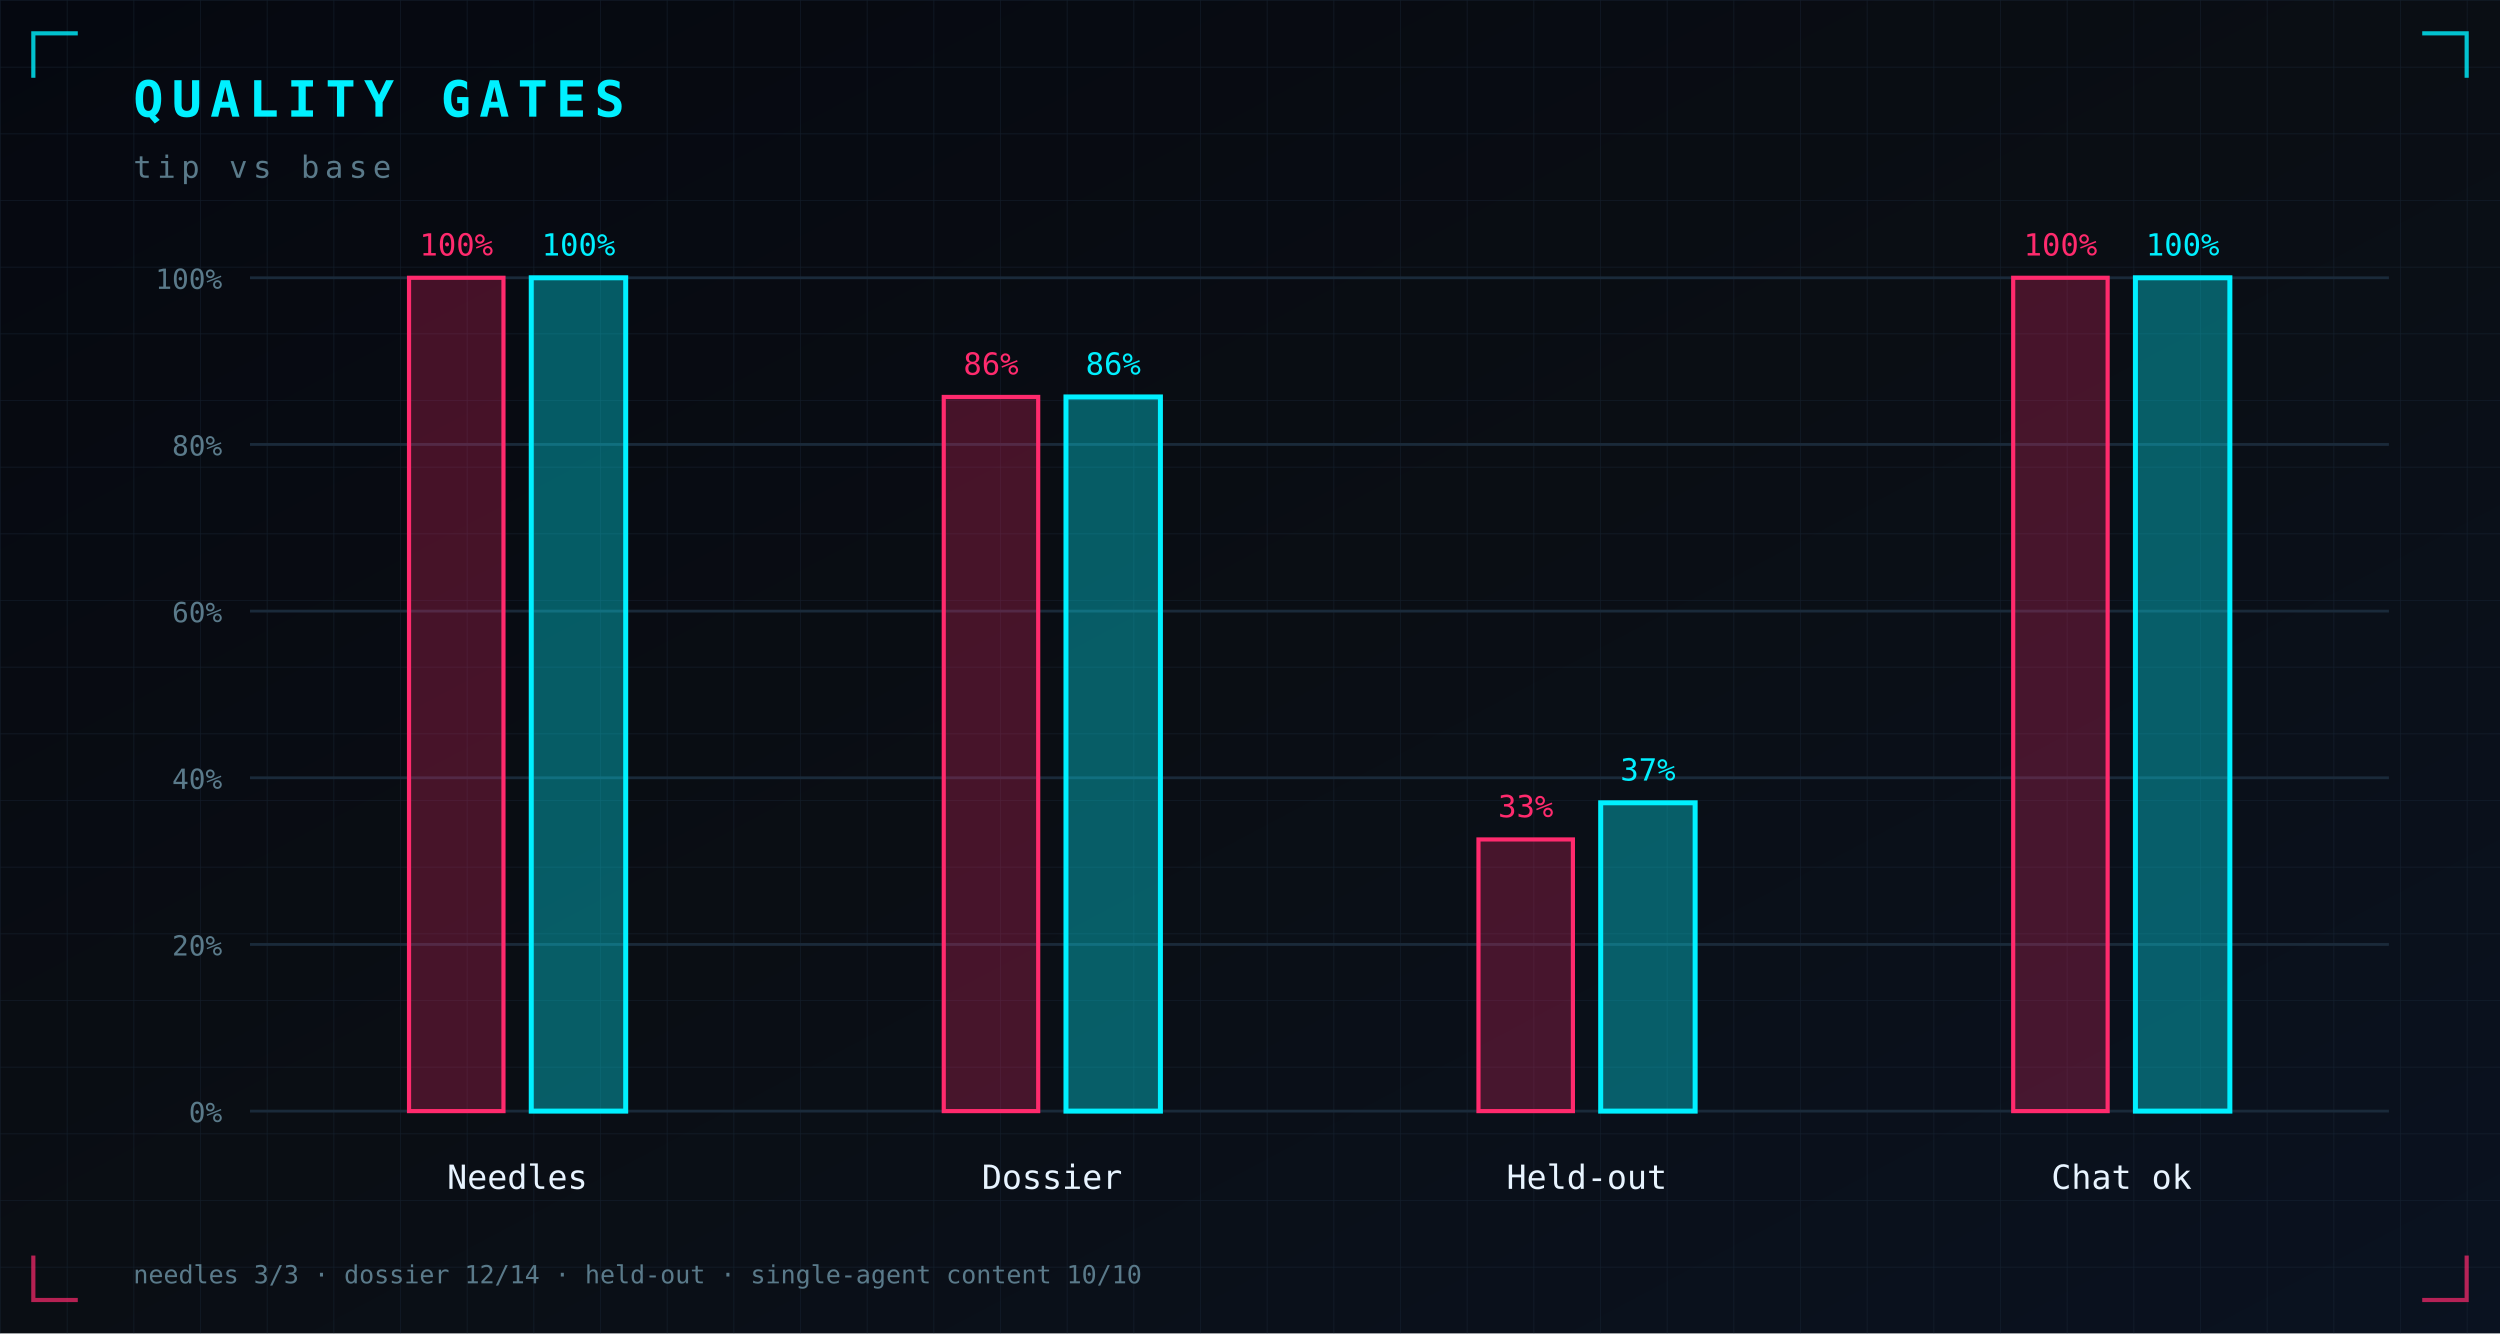
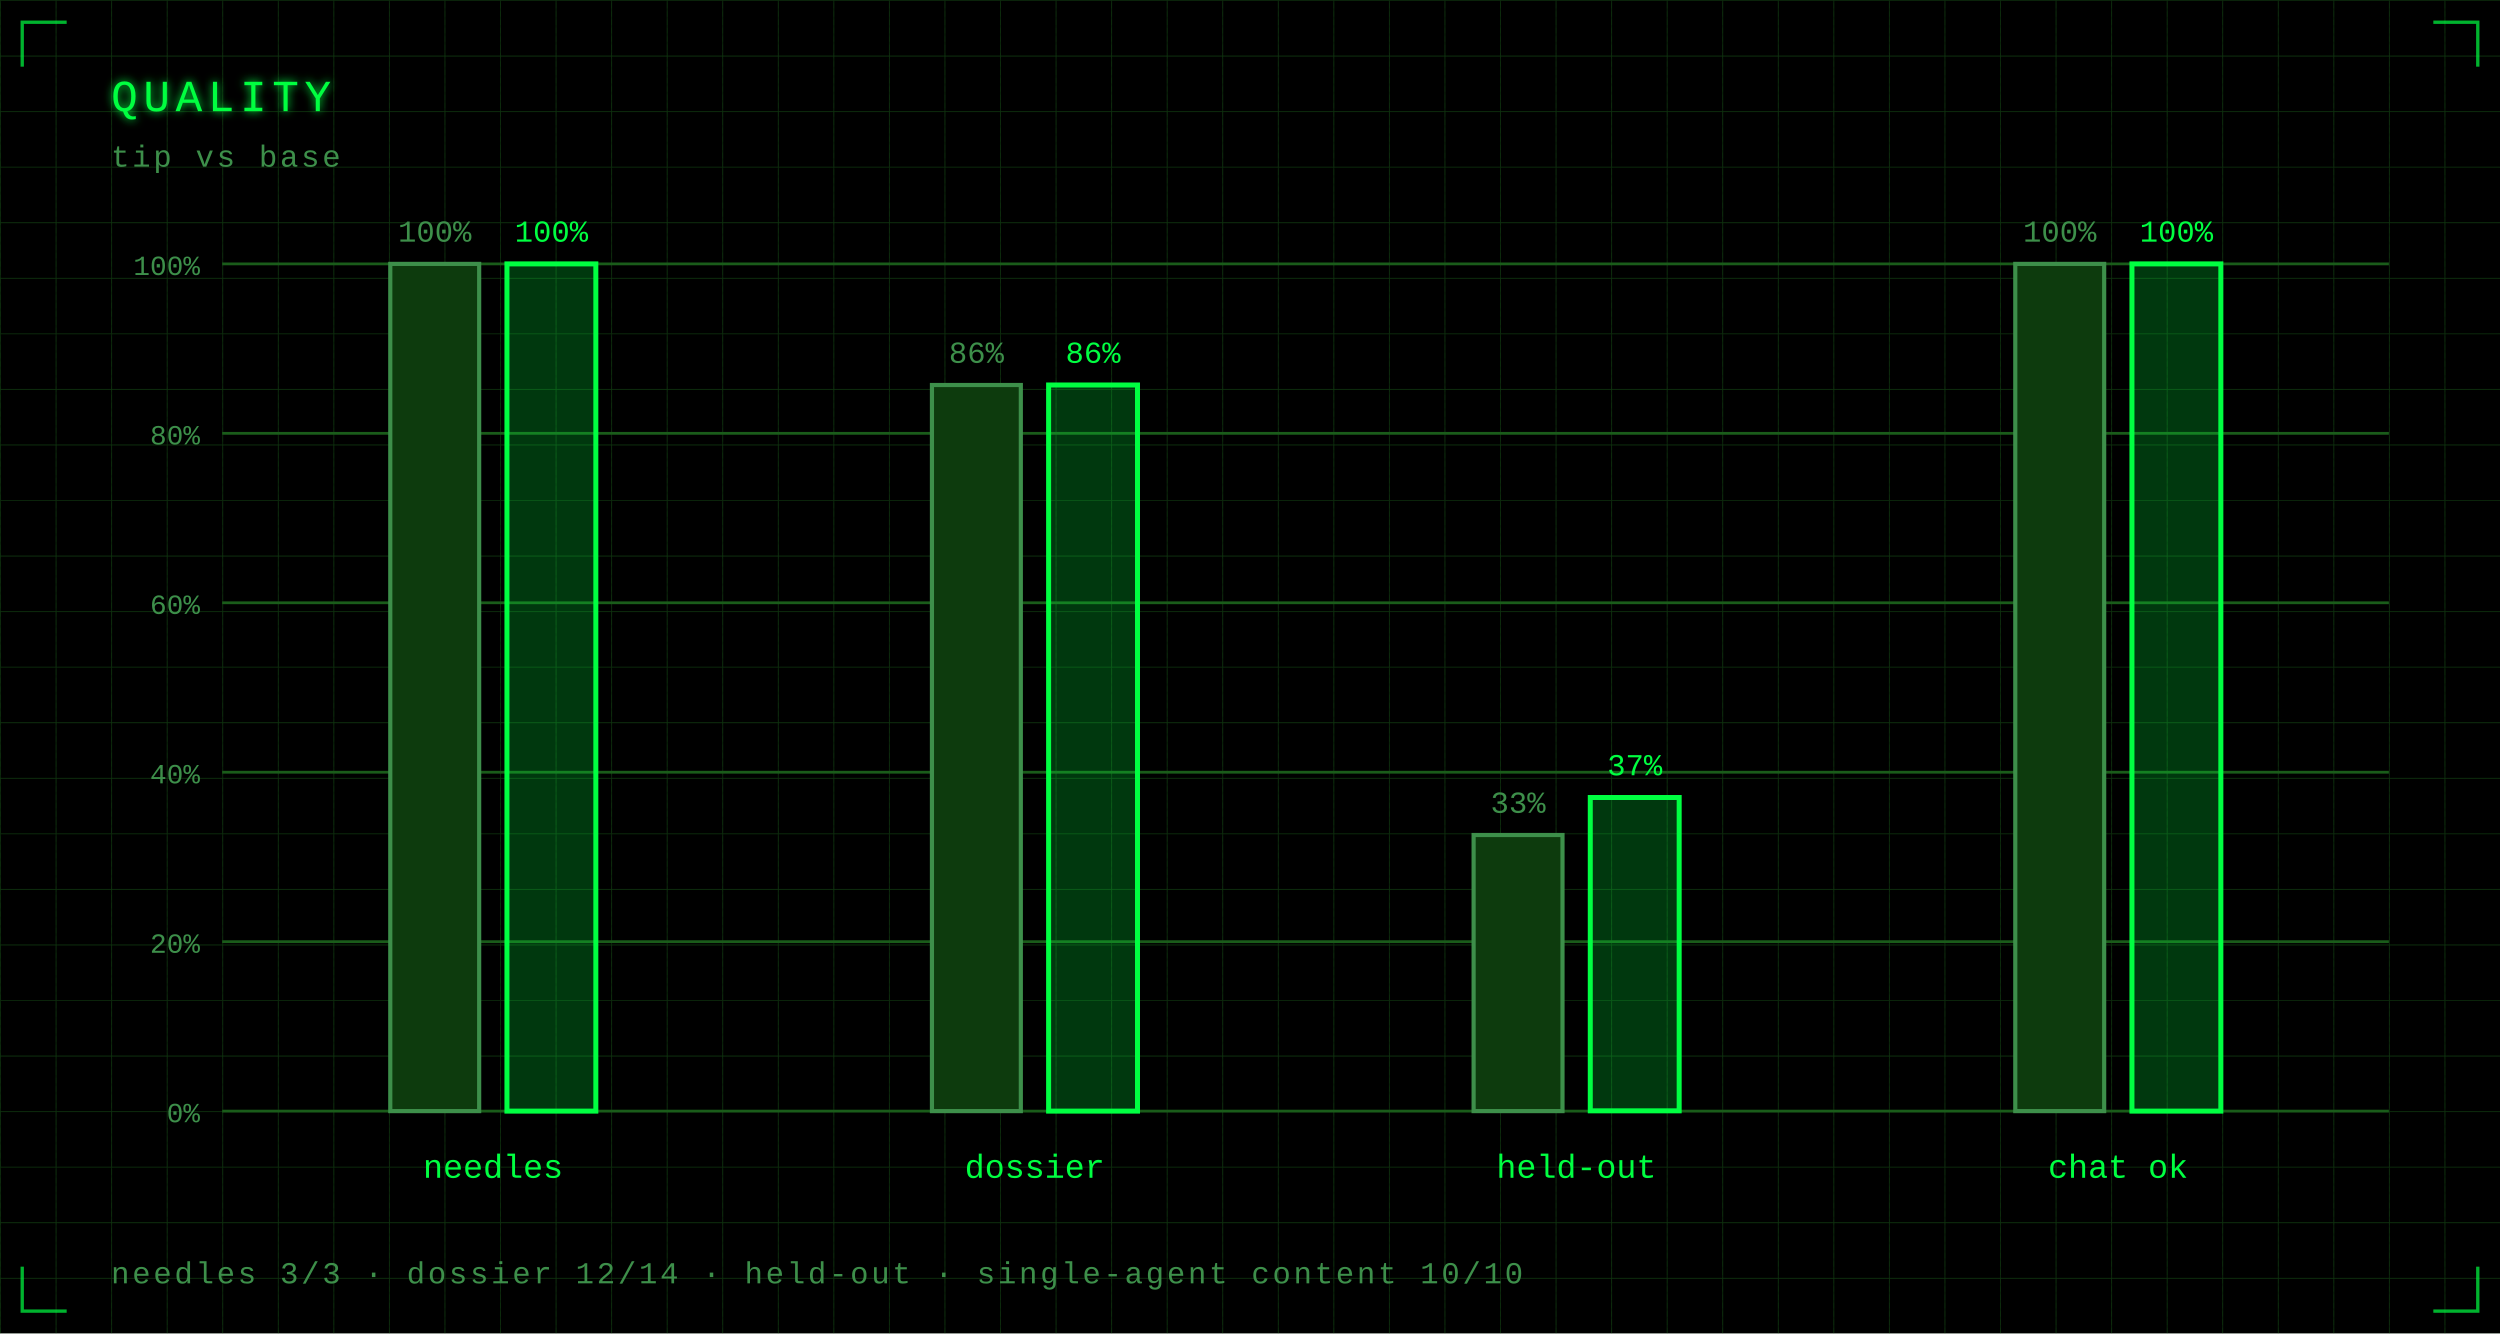
<svg xmlns="http://www.w3.org/2000/svg" width="900" height="480" viewBox="0 0 900 480">
  <defs>
-     <linearGradient id="bgGrad" x1="0" y1="0" x2="1" y2="1">
-       <stop offset="0%" stop-color="#050810" />
-       <stop offset="50%" stop-color="#0a0e14" />
-       <stop offset="100%" stop-color="#0a1220" />
-     </linearGradient>
-     <filter id="glowCyan" x="-50%" y="-50%" width="200%" height="200%">
-       <feGaussianBlur stdDeviation="2.5" result="b" />
+     <filter id="glow" x="-40%" y="-40%" width="180%" height="180%">
+       <feGaussianBlur stdDeviation="1.8" result="b" />
      <feMerge>
        <feMergeNode in="b" />
        <feMergeNode in="SourceGraphic" />
      </feMerge>
    </filter>
-     <filter id="glowMag" x="-50%" y="-50%" width="200%" height="200%">
-       <feGaussianBlur stdDeviation="2.5" result="b" />
-       <feMerge>
-         <feMergeNode in="b" />
-         <feMergeNode in="SourceGraphic" />
-       </feMerge>
-     </filter>
-     <pattern id="grid" width="24" height="24" patternUnits="userSpaceOnUse">
-       <path d="M 24 0 L 0 0 0 24" fill="none" stroke="#1a2a3a" stroke-width="0.5" opacity="0.6" />
+     <pattern id="scan" width="2" height="3" patternUnits="userSpaceOnUse">
+       <rect width="2" height="1" fill="#000" opacity="0.35" />
+     </pattern>
+     <pattern id="grid" width="20" height="20" patternUnits="userSpaceOnUse">
+       <path d="M 20 0 L 0 0 0 20" fill="none" stroke="#1a5c1a" stroke-width="0.6" opacity="0.55" />
    </pattern>
  </defs>
-   <rect width="900" height="480" fill="url(#bgGrad)" />
-   <rect width="900" height="480" fill="url(#grid)" opacity="0.9" />
-   <path d="M12 28 L12 12 L28 12" fill="none" stroke="#00f0ff" stroke-width="1.5" opacity="0.8" />
-   <path d="M888 28 L888 12 L872 12" fill="none" stroke="#00f0ff" stroke-width="1.5" opacity="0.8" />
-   <path d="M12 452 L12 468 L28 468" fill="none" stroke="#ff2a6d" stroke-width="1.5" opacity="0.7" />
-   <path d="M888 452 L888 468 L872 468" fill="none" stroke="#ff2a6d" stroke-width="1.5" opacity="0.7" />
-   <text x="48" y="42" fill="#00f0ff" font-family="ui-monospace, Menlo, monospace" font-size="18" font-weight="700" letter-spacing="3">QUALITY GATES</text>
-   <text x="48" y="64" fill="#5a7a8a" font-family="monospace" font-size="11" letter-spacing="2">tip vs base</text>
-   <line x1="90" y1="400.0" x2="860" y2="400.0" stroke="#1a2a3a" stroke-width="1" />
-   <text x="80" y="404.0" fill="#5a7a8a" font-family="monospace" font-size="10" text-anchor="end">0%</text>
-   <line x1="90" y1="340.0" x2="860" y2="340.0" stroke="#1a2a3a" stroke-width="1" />
-   <text x="80" y="344.0" fill="#5a7a8a" font-family="monospace" font-size="10" text-anchor="end">20%</text>
-   <line x1="90" y1="280.0" x2="860" y2="280.0" stroke="#1a2a3a" stroke-width="1" />
-   <text x="80" y="284.0" fill="#5a7a8a" font-family="monospace" font-size="10" text-anchor="end">40%</text>
-   <line x1="90" y1="220.0" x2="860" y2="220.0" stroke="#1a2a3a" stroke-width="1" />
-   <text x="80" y="224.0" fill="#5a7a8a" font-family="monospace" font-size="10" text-anchor="end">60%</text>
-   <line x1="90" y1="160.0" x2="860" y2="160.0" stroke="#1a2a3a" stroke-width="1" />
-   <text x="80" y="164.0" fill="#5a7a8a" font-family="monospace" font-size="10" text-anchor="end">80%</text>
-   <line x1="90" y1="100.0" x2="860" y2="100.0" stroke="#1a2a3a" stroke-width="1" />
-   <text x="80" y="104.0" fill="#5a7a8a" font-family="monospace" font-size="10" text-anchor="end">100%</text>
-   <rect x="147.25" y="100.0" width="34" height="300.0" fill="#ff2a6d" fill-opacity="0.25" stroke="#ff2a6d" stroke-width="1.5" />
-   <rect x="191.25" y="100.0" width="34" height="300.0" fill="#00f0ff" fill-opacity="0.35" stroke="#00f0ff" stroke-width="1.8" />
-   <text x="164.25" y="92.0" fill="#ff2a6d" font-family="monospace" font-size="11" text-anchor="middle">100%</text>
-   <text x="208.25" y="92.0" fill="#00f0ff" font-family="monospace" font-size="11" text-anchor="middle">100%</text>
-   <text x="186.25" y="428" fill="#e8f4ff" font-family="monospace" font-size="12" text-anchor="middle">Needles</text>
-   <rect x="339.75" y="142.9" width="34" height="257.1" fill="#ff2a6d" fill-opacity="0.25" stroke="#ff2a6d" stroke-width="1.5" />
-   <rect x="383.75" y="142.9" width="34" height="257.1" fill="#00f0ff" fill-opacity="0.35" stroke="#00f0ff" stroke-width="1.8" />
-   <text x="356.75" y="134.9" fill="#ff2a6d" font-family="monospace" font-size="11" text-anchor="middle">86%</text>
-   <text x="400.75" y="134.9" fill="#00f0ff" font-family="monospace" font-size="11" text-anchor="middle">86%</text>
-   <text x="378.75" y="428" fill="#e8f4ff" font-family="monospace" font-size="12" text-anchor="middle">Dossier</text>
-   <rect x="532.25" y="302.2" width="34" height="97.8" fill="#ff2a6d" fill-opacity="0.25" stroke="#ff2a6d" stroke-width="1.5" />
-   <rect x="576.25" y="289.0" width="34" height="111.0" fill="#00f0ff" fill-opacity="0.35" stroke="#00f0ff" stroke-width="1.8" />
-   <text x="549.25" y="294.2" fill="#ff2a6d" font-family="monospace" font-size="11" text-anchor="middle">33%</text>
-   <text x="593.25" y="281.0" fill="#00f0ff" font-family="monospace" font-size="11" text-anchor="middle">37%</text>
-   <text x="571.25" y="428" fill="#e8f4ff" font-family="monospace" font-size="12" text-anchor="middle">Held-out</text>
-   <rect x="724.75" y="100.0" width="34" height="300.0" fill="#ff2a6d" fill-opacity="0.25" stroke="#ff2a6d" stroke-width="1.5" />
-   <rect x="768.75" y="100.0" width="34" height="300.0" fill="#00f0ff" fill-opacity="0.35" stroke="#00f0ff" stroke-width="1.8" />
-   <text x="741.75" y="92.0" fill="#ff2a6d" font-family="monospace" font-size="11" text-anchor="middle">100%</text>
-   <text x="785.75" y="92.0" fill="#00f0ff" font-family="monospace" font-size="11" text-anchor="middle">100%</text>
-   <text x="763.75" y="428" fill="#e8f4ff" font-family="monospace" font-size="12" text-anchor="middle">Chat ok</text>
-   <text x="48" y="462" fill="#5a7a8a" font-family="monospace" font-size="9">needles 3/3 · dossier 12/14 · held-out · single-agent content 10/10</text>
+   <rect width="900" height="480" fill="#000000" />
+   <rect width="900" height="480" fill="url(#grid)" />
+   <rect width="900" height="480" fill="url(#scan)" opacity="0.45" />
+   <path d="M8 24 V8 H24" fill="none" stroke="#00ff41" stroke-width="1.2" opacity="0.7" />
+   <path d="M892 24 V8 H876" fill="none" stroke="#00ff41" stroke-width="1.2" opacity="0.7" />
+   <path d="M8 456 V472 H24" fill="none" stroke="#00ff41" stroke-width="1.2" opacity="0.7" />
+   <path d="M892 456 V472 H876" fill="none" stroke="#00ff41" stroke-width="1.2" opacity="0.7" />
+   <text x="40" y="40" fill="#00ff41" font-family="ui-monospace, SFMono-Regular, Menlo, Consolas, 'Liberation Mono', monospace" font-size="16" letter-spacing="2" filter="url(#glow)">QUALITY</text>
+   <text x="40" y="60" fill="#3d8f4a" font-family="ui-monospace, SFMono-Regular, Menlo, Consolas, 'Liberation Mono', monospace" font-size="11" letter-spacing="1">tip vs base</text>
+   <line x1="80" y1="400.0" x2="860" y2="400.0" stroke="#1a5c1a" stroke-width="1" />
+   <text x="72" y="404.0" fill="#3d8f4a" font-family="ui-monospace, SFMono-Regular, Menlo, Consolas, 'Liberation Mono', monospace" font-size="10" text-anchor="end">0%</text>
+   <line x1="80" y1="339.0" x2="860" y2="339.0" stroke="#1a5c1a" stroke-width="1" />
+   <text x="72" y="343.0" fill="#3d8f4a" font-family="ui-monospace, SFMono-Regular, Menlo, Consolas, 'Liberation Mono', monospace" font-size="10" text-anchor="end">20%</text>
+   <line x1="80" y1="278.0" x2="860" y2="278.0" stroke="#1a5c1a" stroke-width="1" />
+   <text x="72" y="282.0" fill="#3d8f4a" font-family="ui-monospace, SFMono-Regular, Menlo, Consolas, 'Liberation Mono', monospace" font-size="10" text-anchor="end">40%</text>
+   <line x1="80" y1="217.0" x2="860" y2="217.0" stroke="#1a5c1a" stroke-width="1" />
+   <text x="72" y="221.0" fill="#3d8f4a" font-family="ui-monospace, SFMono-Regular, Menlo, Consolas, 'Liberation Mono', monospace" font-size="10" text-anchor="end">60%</text>
+   <line x1="80" y1="156.0" x2="860" y2="156.0" stroke="#1a5c1a" stroke-width="1" />
+   <text x="72" y="160.0" fill="#3d8f4a" font-family="ui-monospace, SFMono-Regular, Menlo, Consolas, 'Liberation Mono', monospace" font-size="10" text-anchor="end">80%</text>
+   <line x1="80" y1="95.0" x2="860" y2="95.0" stroke="#1a5c1a" stroke-width="1" />
+   <text x="72" y="99.0" fill="#3d8f4a" font-family="ui-monospace, SFMono-Regular, Menlo, Consolas, 'Liberation Mono', monospace" font-size="10" text-anchor="end">100%</text>
+   <rect x="140.5" y="95.0" width="32" height="305.0" fill="#0d3b0d" stroke="#3d8f4a" stroke-width="1.5" />
+   <rect x="182.5" y="95.0" width="32" height="305.0" fill="#00ff41" fill-opacity="0.22" stroke="#00ff41" stroke-width="1.8" />
+   <text x="156.5" y="87.0" fill="#3d8f4a" font-family="ui-monospace, SFMono-Regular, Menlo, Consolas, 'Liberation Mono', monospace" font-size="11" text-anchor="middle">100%</text>
+   <text x="198.5" y="87.0" fill="#00ff41" font-family="ui-monospace, SFMono-Regular, Menlo, Consolas, 'Liberation Mono', monospace" font-size="11" text-anchor="middle">100%</text>
+   <text x="177.5" y="424" fill="#00ff41" font-family="ui-monospace, SFMono-Regular, Menlo, Consolas, 'Liberation Mono', monospace" font-size="12" text-anchor="middle">needles</text>
+   <rect x="335.5" y="138.6" width="32" height="261.4" fill="#0d3b0d" stroke="#3d8f4a" stroke-width="1.5" />
+   <rect x="377.5" y="138.6" width="32" height="261.4" fill="#00ff41" fill-opacity="0.22" stroke="#00ff41" stroke-width="1.8" />
+   <text x="351.5" y="130.6" fill="#3d8f4a" font-family="ui-monospace, SFMono-Regular, Menlo, Consolas, 'Liberation Mono', monospace" font-size="11" text-anchor="middle">86%</text>
+   <text x="393.5" y="130.6" fill="#00ff41" font-family="ui-monospace, SFMono-Regular, Menlo, Consolas, 'Liberation Mono', monospace" font-size="11" text-anchor="middle">86%</text>
+   <text x="372.5" y="424" fill="#00ff41" font-family="ui-monospace, SFMono-Regular, Menlo, Consolas, 'Liberation Mono', monospace" font-size="12" text-anchor="middle">dossier</text>
+   <rect x="530.5" y="300.6" width="32" height="99.4" fill="#0d3b0d" stroke="#3d8f4a" stroke-width="1.5" />
+   <rect x="572.5" y="287.1" width="32" height="112.8" fill="#00ff41" fill-opacity="0.22" stroke="#00ff41" stroke-width="1.8" />
+   <text x="546.5" y="292.6" fill="#3d8f4a" font-family="ui-monospace, SFMono-Regular, Menlo, Consolas, 'Liberation Mono', monospace" font-size="11" text-anchor="middle">33%</text>
+   <text x="588.5" y="279.1" fill="#00ff41" font-family="ui-monospace, SFMono-Regular, Menlo, Consolas, 'Liberation Mono', monospace" font-size="11" text-anchor="middle">37%</text>
+   <text x="567.5" y="424" fill="#00ff41" font-family="ui-monospace, SFMono-Regular, Menlo, Consolas, 'Liberation Mono', monospace" font-size="12" text-anchor="middle">held-out</text>
+   <rect x="725.5" y="95.0" width="32" height="305.0" fill="#0d3b0d" stroke="#3d8f4a" stroke-width="1.5" />
+   <rect x="767.5" y="95.0" width="32" height="305.0" fill="#00ff41" fill-opacity="0.22" stroke="#00ff41" stroke-width="1.8" />
+   <text x="741.5" y="87.0" fill="#3d8f4a" font-family="ui-monospace, SFMono-Regular, Menlo, Consolas, 'Liberation Mono', monospace" font-size="11" text-anchor="middle">100%</text>
+   <text x="783.5" y="87.0" fill="#00ff41" font-family="ui-monospace, SFMono-Regular, Menlo, Consolas, 'Liberation Mono', monospace" font-size="11" text-anchor="middle">100%</text>
+   <text x="762.5" y="424" fill="#00ff41" font-family="ui-monospace, SFMono-Regular, Menlo, Consolas, 'Liberation Mono', monospace" font-size="12" text-anchor="middle">chat ok</text>
+   <text x="40" y="462" fill="#3d8f4a" font-family="ui-monospace, SFMono-Regular, Menlo, Consolas, 'Liberation Mono', monospace" font-size="11" letter-spacing="1">needles 3/3 · dossier 12/14 · held-out · single-agent content 10/10</text>
</svg>
